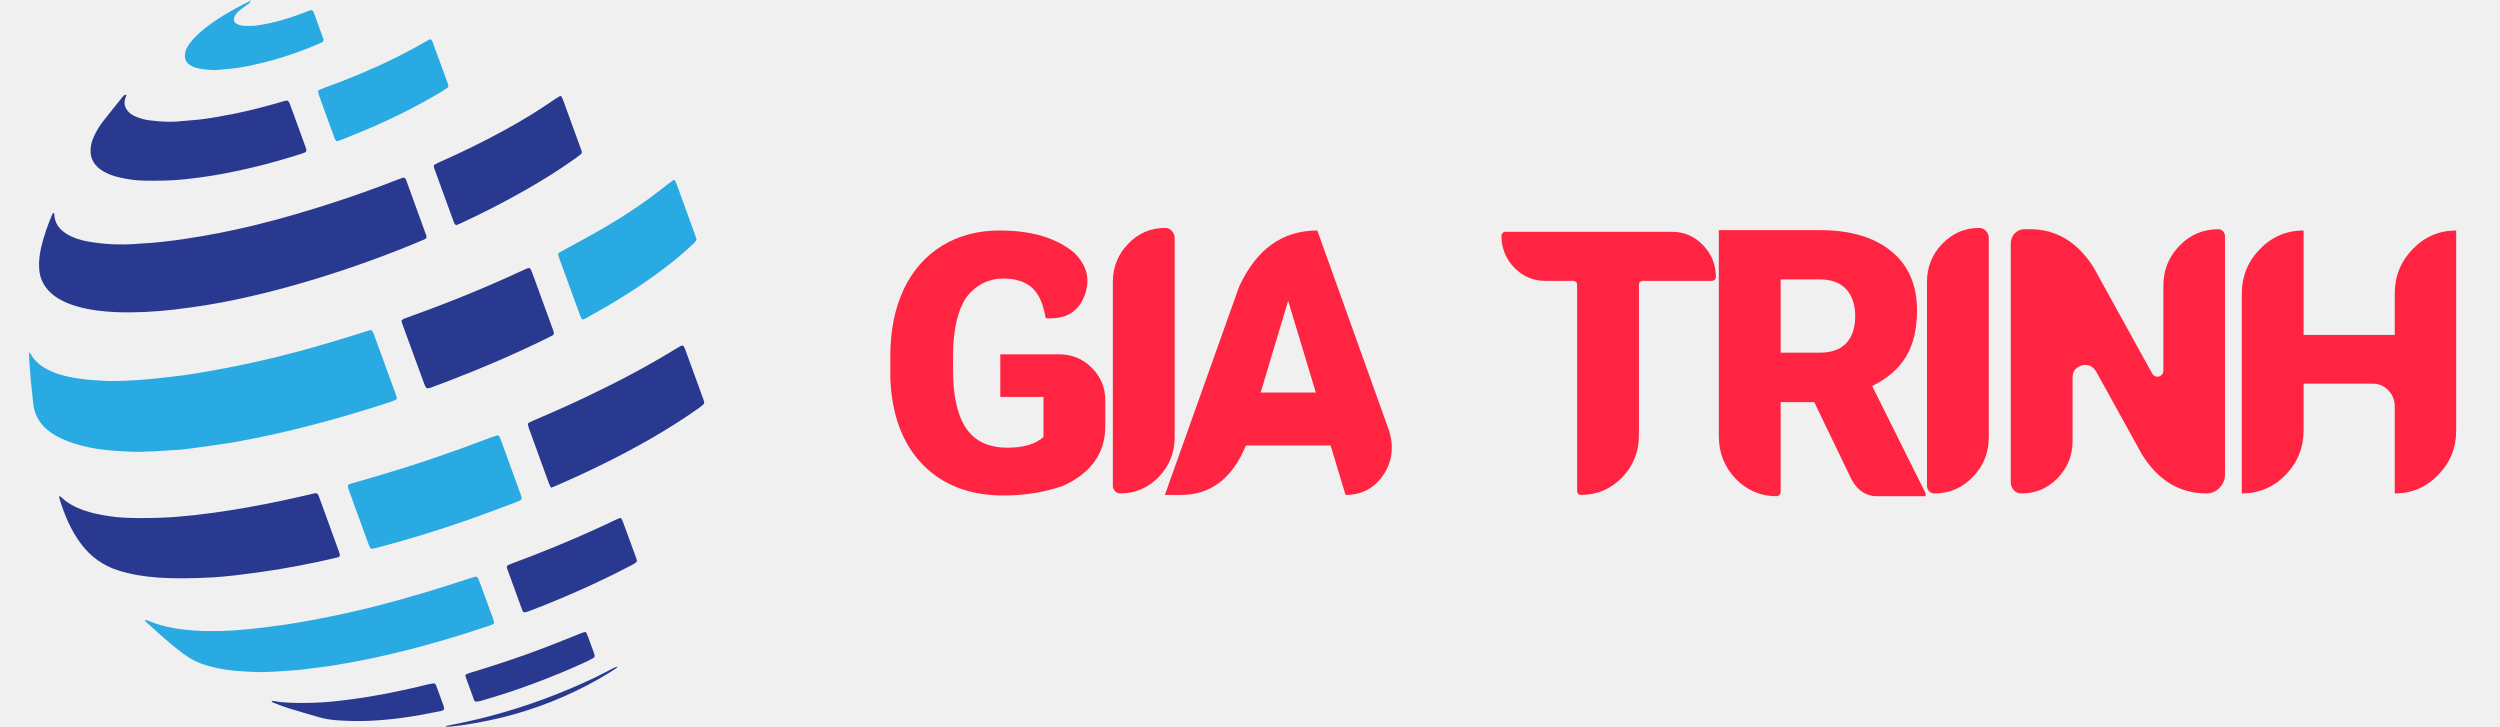
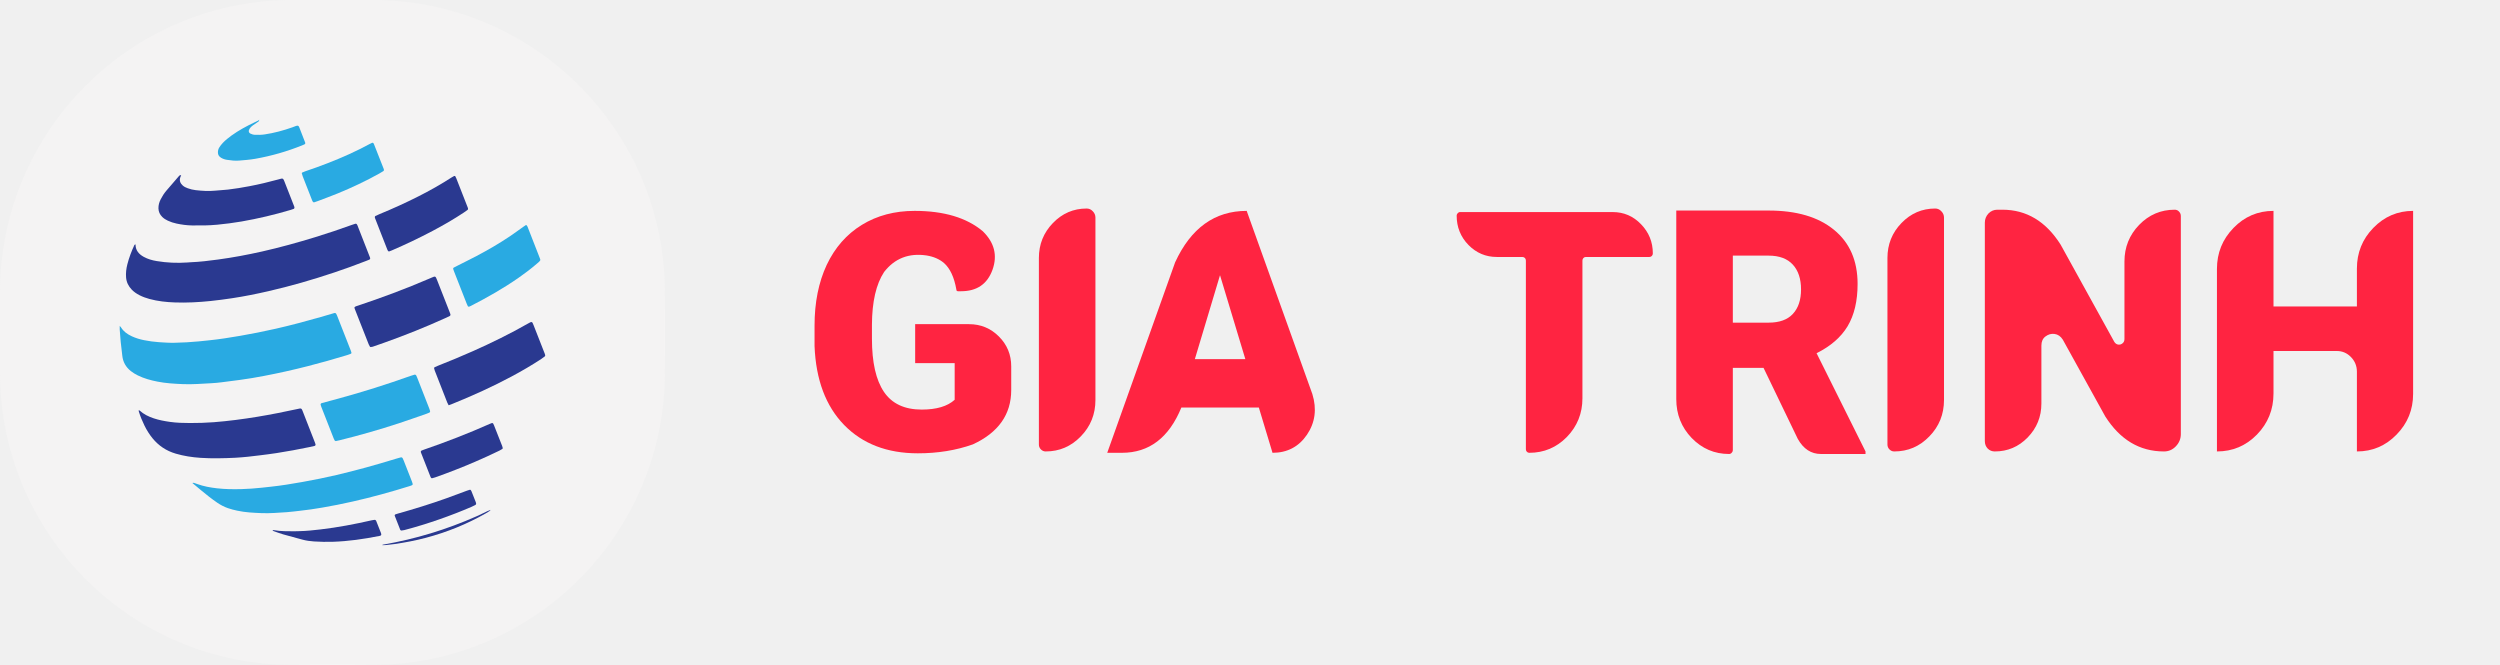
- <svg xmlns="http://www.w3.org/2000/svg" width="172" height="50" viewBox="0 0 172 50" fill="none">
-   <path d="M3.712 14.643C3.724 14.679 3.732 14.696 3.732 14.712C3.747 15.366 4.097 15.806 4.636 16.124C5.071 16.38 5.548 16.525 6.038 16.613C7.146 16.811 8.262 16.865 9.385 16.78C9.491 16.772 9.598 16.759 9.704 16.755C10.717 16.712 11.721 16.581 12.725 16.434C14.344 16.199 15.945 15.877 17.534 15.491C19.503 15.012 21.443 14.432 23.367 13.797C24.717 13.351 26.053 12.866 27.377 12.349C27.493 12.305 27.611 12.264 27.728 12.227C27.794 12.206 27.869 12.246 27.902 12.313C27.918 12.345 27.939 12.374 27.951 12.408C28.407 13.66 28.861 14.913 29.315 16.166C29.328 16.199 29.335 16.234 29.344 16.267C29.36 16.323 29.315 16.418 29.255 16.444C29.126 16.503 28.995 16.558 28.864 16.613C27.734 17.089 26.591 17.531 25.438 17.948C23.063 18.805 20.655 19.556 18.205 20.159C16.91 20.478 15.609 20.761 14.293 20.975C13.505 21.104 12.713 21.216 11.919 21.306C10.628 21.451 9.333 21.524 8.033 21.476C7.091 21.439 6.155 21.332 5.245 21.065C4.869 20.954 4.505 20.812 4.161 20.623C3.848 20.45 3.561 20.241 3.321 19.974C2.955 19.562 2.739 19.087 2.698 18.534C2.661 18.015 2.716 17.505 2.836 17C3.021 16.22 3.286 15.467 3.604 14.732C3.621 14.694 3.672 14.673 3.714 14.64L3.712 14.643Z" fill="#2A3990" />
-   <path d="M2 24.219C2.077 24.315 2.116 24.351 2.141 24.396C2.412 24.882 2.832 25.203 3.317 25.447C3.747 25.663 4.204 25.81 4.675 25.911C5.214 26.026 5.758 26.106 6.31 26.145C6.878 26.185 7.445 26.228 8.015 26.213C8.886 26.189 9.757 26.145 10.623 26.051C10.977 26.014 11.33 25.973 11.684 25.934C12.851 25.808 14.006 25.61 15.16 25.395C16.453 25.154 17.739 24.88 19.017 24.567C20.675 24.162 22.314 23.688 23.945 23.188C24.438 23.038 24.927 22.877 25.419 22.724C25.515 22.693 25.6 22.732 25.641 22.819C25.67 22.883 25.703 22.947 25.727 23.014C26.227 24.382 26.726 25.752 27.224 27.121C27.254 27.205 27.281 27.29 27.3 27.376C27.313 27.433 27.277 27.482 27.228 27.505C27.098 27.562 26.967 27.616 26.832 27.661C25.397 28.13 23.952 28.572 22.495 28.97C20.934 29.398 19.364 29.779 17.78 30.103C16.892 30.284 16.002 30.454 15.103 30.58C14.434 30.673 13.767 30.772 13.097 30.86C12.744 30.906 12.39 30.945 12.035 30.964C10.987 31.021 9.941 31.122 8.89 31.072C7.966 31.028 7.044 30.973 6.135 30.78C5.384 30.623 4.654 30.408 3.973 30.045C3.705 29.901 3.452 29.739 3.221 29.542C2.667 29.068 2.359 28.467 2.286 27.744C2.23 27.197 2.169 26.648 2.111 26.1C2.1 25.994 2.096 25.887 2.088 25.781C2.06 25.409 2.029 25.037 2.004 24.663C1.996 24.54 2.004 24.416 2.004 24.219H2Z" fill="#29AAE2" />
-   <path d="M4.07 34.133C4.119 34.152 4.159 34.156 4.182 34.177C4.621 34.612 5.153 34.889 5.727 35.096C6.298 35.3 6.89 35.417 7.488 35.509C8.211 35.621 8.94 35.643 9.669 35.643C10.54 35.643 11.409 35.621 12.28 35.547C13.875 35.412 15.457 35.186 17.033 34.907C18.537 34.641 20.031 34.319 21.519 33.971C21.587 33.954 21.658 33.932 21.728 33.933C21.776 33.935 21.838 33.963 21.863 34C21.912 34.073 21.944 34.159 21.973 34.241C22.422 35.477 22.871 36.713 23.318 37.949C23.342 38.016 23.361 38.084 23.379 38.152C23.396 38.215 23.349 38.314 23.293 38.328C23.103 38.377 22.914 38.424 22.724 38.467C21.529 38.74 20.325 38.97 19.117 39.177C18.522 39.278 17.922 39.353 17.324 39.436C16.884 39.496 16.443 39.556 16.002 39.603C15.542 39.652 15.082 39.699 14.621 39.724C13.36 39.79 12.096 39.823 10.835 39.734C9.913 39.668 9.001 39.521 8.115 39.239C7.079 38.909 6.249 38.303 5.595 37.445C5.237 36.975 4.945 36.468 4.702 35.933C4.458 35.399 4.25 34.852 4.088 34.286C4.076 34.24 4.08 34.19 4.074 34.133H4.07Z" fill="#2A3990" />
-   <path d="M9.924 42.699C9.99 42.664 10.059 42.656 10.129 42.681C10.246 42.723 10.362 42.77 10.477 42.815C11.162 43.081 11.875 43.22 12.601 43.311C13.504 43.423 14.411 43.435 15.318 43.407C16.047 43.384 16.774 43.327 17.498 43.244C17.834 43.205 18.169 43.163 18.504 43.125C19.652 42.993 20.791 42.791 21.925 42.574C23.182 42.332 24.433 42.063 25.673 41.75C27.862 41.196 30.025 40.548 32.167 39.837C32.336 39.781 32.506 39.73 32.676 39.681C32.768 39.654 32.856 39.702 32.894 39.788C32.93 39.869 32.966 39.951 32.997 40.033C33.302 40.868 33.607 41.703 33.911 42.539C33.941 42.622 33.962 42.709 33.984 42.795C34.001 42.859 33.957 42.932 33.886 42.961C33.82 42.989 33.756 43.019 33.688 43.042C31.614 43.738 29.52 44.362 27.394 44.878C26.306 45.141 25.212 45.38 24.11 45.58C23.306 45.727 22.499 45.865 21.685 45.952C21.209 46.004 20.734 46.086 20.256 46.117C19.334 46.175 18.41 46.273 17.485 46.23C16.597 46.189 15.708 46.147 14.837 45.943C14.49 45.862 14.149 45.77 13.814 45.644C13.395 45.486 13.012 45.27 12.65 45.005C12.032 44.551 11.453 44.052 10.883 43.542C10.565 43.258 10.249 42.971 9.931 42.685L9.923 42.699H9.924Z" fill="#29AAE2" />
-   <path d="M8.713 6.514C8.677 6.614 8.632 6.712 8.604 6.813C8.503 7.176 8.618 7.477 8.88 7.732C9.036 7.884 9.227 7.98 9.426 8.058C9.708 8.169 10.003 8.244 10.303 8.281C11.009 8.366 11.716 8.42 12.429 8.339C12.887 8.288 13.349 8.272 13.809 8.215C14.603 8.115 15.387 7.974 16.17 7.814C17.232 7.597 18.28 7.326 19.319 7.021C19.421 6.99 19.523 6.958 19.626 6.931C19.771 6.892 19.849 6.936 19.914 7.088C19.928 7.12 19.943 7.152 19.956 7.186C20.314 8.169 20.674 9.153 21.03 10.138C21.054 10.205 21.079 10.276 21.079 10.344C21.079 10.389 21.047 10.457 21.009 10.475C20.898 10.528 20.778 10.566 20.66 10.603C18.9 11.166 17.112 11.625 15.295 11.963C14.423 12.126 13.544 12.246 12.66 12.339C11.738 12.436 10.817 12.443 9.893 12.427C9.322 12.418 8.762 12.332 8.206 12.206C7.876 12.13 7.557 12.02 7.256 11.867C7.033 11.754 6.825 11.616 6.652 11.434C6.386 11.152 6.24 10.822 6.23 10.428C6.22 10.043 6.318 9.689 6.48 9.348C6.647 8.994 6.849 8.658 7.09 8.349C7.539 7.775 7.997 7.209 8.454 6.642C8.487 6.602 8.525 6.557 8.571 6.536C8.614 6.517 8.671 6.528 8.721 6.526L8.716 6.515L8.713 6.514Z" fill="#2A3990" />
-   <path d="M37.908 33.554C37.845 33.421 37.792 33.329 37.756 33.231C37.299 31.98 36.843 30.727 36.391 29.475C36.36 29.391 36.342 29.305 36.322 29.218C36.31 29.16 36.336 29.108 36.385 29.083C36.511 29.018 36.639 28.956 36.768 28.901C38.045 28.361 39.31 27.794 40.56 27.197C42.613 26.214 44.623 25.151 46.563 23.959C47.005 23.687 47.015 23.688 47.185 24.158C47.574 25.227 47.964 26.294 48.352 27.363C48.389 27.463 48.428 27.563 48.449 27.666C48.457 27.711 48.44 27.782 48.408 27.811C48.29 27.917 48.163 28.016 48.032 28.108C46.987 28.848 45.903 29.528 44.794 30.167C42.697 31.375 40.526 32.433 38.308 33.397C38.195 33.446 38.079 33.489 37.909 33.557L37.908 33.554Z" fill="#2A3990" />
-   <path d="M25.59 37.765C25.537 37.739 25.491 37.732 25.477 37.707C25.432 37.63 25.395 37.549 25.365 37.465C24.908 36.214 24.451 34.962 23.997 33.709C23.973 33.642 23.957 33.572 23.938 33.504C23.915 33.414 23.965 33.327 24.06 33.299C24.674 33.121 25.289 32.944 25.903 32.764C28.548 31.988 31.155 31.101 33.727 30.114C33.876 30.057 34.028 30.01 34.179 29.961C34.238 29.942 34.34 29.988 34.363 30.039C34.4 30.12 34.439 30.201 34.468 30.284C34.918 31.52 35.367 32.756 35.814 33.993C35.844 34.077 35.865 34.163 35.886 34.248C35.902 34.308 35.856 34.396 35.794 34.424C35.698 34.468 35.602 34.514 35.502 34.552C34.486 34.93 33.474 35.32 32.452 35.681C30.339 36.428 28.199 37.084 26.035 37.661C25.882 37.701 25.726 37.733 25.59 37.765Z" fill="#29AAE2" />
-   <path d="M27.626 22.044C27.739 21.924 27.88 21.895 28.012 21.848C29.299 21.385 30.577 20.901 31.845 20.389C33.195 19.843 34.531 19.263 35.854 18.651C35.918 18.622 35.982 18.59 36.046 18.561C36.454 18.374 36.469 18.36 36.638 18.824C37.019 19.876 37.404 20.927 37.788 21.977C37.88 22.228 37.97 22.477 38.059 22.728C38.077 22.778 38.091 22.83 38.105 22.88C38.121 22.939 38.084 23.039 38.031 23.067C37.874 23.149 37.717 23.231 37.558 23.309C35.386 24.371 33.169 25.325 30.912 26.191C30.481 26.356 30.048 26.518 29.616 26.678C29.55 26.702 29.478 26.712 29.408 26.716C29.377 26.717 29.33 26.699 29.317 26.675C29.265 26.584 29.216 26.49 29.18 26.391C28.86 25.525 28.546 24.657 28.229 23.79C28.059 23.323 27.884 22.858 27.718 22.39C27.677 22.275 27.625 22.16 27.627 22.041L27.626 22.044Z" fill="#2A3990" />
-   <path d="M47.924 16.494C47.836 16.678 47.688 16.783 47.559 16.904C46.922 17.499 46.246 18.049 45.549 18.572C43.897 19.812 42.139 20.886 40.333 21.885C40.272 21.92 40.205 21.945 40.139 21.973C40.099 21.991 40.022 21.959 40.004 21.916C39.962 21.818 39.918 21.721 39.881 21.622C39.419 20.354 38.956 19.086 38.495 17.817C38.464 17.733 38.438 17.648 38.411 17.563C38.389 17.492 38.414 17.413 38.474 17.378C38.598 17.307 38.722 17.238 38.847 17.17C39.55 16.787 40.256 16.412 40.951 16.019C42.205 15.31 43.426 14.548 44.594 13.704C45.083 13.35 45.555 12.971 46.036 12.604C46.135 12.529 46.234 12.454 46.337 12.385C46.355 12.374 46.41 12.391 46.426 12.412C46.468 12.469 46.505 12.53 46.529 12.597C46.979 13.832 47.426 15.068 47.873 16.303C47.897 16.369 47.91 16.439 47.925 16.492L47.924 16.494Z" fill="#29AAE2" />
-   <path d="M31.387 15.493C31.282 15.434 31.248 15.353 31.218 15.268C30.988 14.634 30.755 14 30.524 13.365C30.317 12.798 30.111 12.229 29.906 11.661C29.883 11.594 29.852 11.527 29.848 11.457C29.845 11.412 29.872 11.34 29.906 11.321C30.061 11.235 30.223 11.159 30.384 11.088C31.815 10.453 33.22 9.767 34.594 9.019C35.843 8.338 37.061 7.605 38.229 6.788C38.315 6.727 38.407 6.671 38.501 6.62C38.527 6.606 38.569 6.617 38.617 6.617C38.659 6.708 38.712 6.801 38.748 6.9C39.162 8.035 39.575 9.171 39.987 10.307C40 10.34 40.012 10.373 40.021 10.407C40.039 10.481 40.028 10.555 39.971 10.602C39.848 10.704 39.72 10.801 39.59 10.895C38.489 11.68 37.343 12.394 36.168 13.064C34.716 13.893 33.228 14.651 31.712 15.357C31.602 15.409 31.486 15.451 31.389 15.491L31.387 15.493Z" fill="#2A3990" />
-   <path d="M23.198 9.721C23.086 9.673 23.049 9.592 23.018 9.51C22.919 9.243 22.823 8.976 22.727 8.71C22.479 8.026 22.228 7.343 21.981 6.659C21.94 6.543 21.908 6.423 21.88 6.302C21.874 6.276 21.899 6.226 21.923 6.213C22.033 6.157 22.144 6.104 22.26 6.062C23.078 5.767 23.889 5.454 24.692 5.118C26.266 4.46 27.801 3.723 29.276 2.863C29.367 2.81 29.464 2.763 29.558 2.716C29.604 2.692 29.671 2.716 29.696 2.757C29.713 2.788 29.738 2.816 29.749 2.849C30.109 3.833 30.468 4.815 30.828 5.799C30.833 5.816 30.836 5.834 30.84 5.851C30.86 5.923 30.84 6.004 30.782 6.043C30.634 6.142 30.488 6.241 30.336 6.331C28.872 7.208 27.353 7.981 25.791 8.668C25.076 8.983 24.349 9.269 23.627 9.564C23.481 9.624 23.329 9.674 23.196 9.721H23.198Z" fill="#29AAE2" />
-   <path d="M43.818 38.591C43.796 38.635 43.789 38.678 43.764 38.694C43.662 38.764 43.557 38.832 43.447 38.889C42.564 39.351 41.672 39.79 40.768 40.208C39.347 40.864 37.907 41.473 36.444 42.029C36.329 42.073 36.209 42.107 36.089 42.136C36.064 42.142 36.025 42.112 36 42.09C35.975 42.066 35.953 42.036 35.941 42.004C35.588 41.035 35.235 40.067 34.883 39.099C34.877 39.082 34.876 39.064 34.87 39.047C34.855 38.993 34.904 38.898 34.963 38.873C35.046 38.838 35.128 38.803 35.21 38.772C37.662 37.864 40.071 36.857 42.43 35.728C42.494 35.697 42.561 35.672 42.627 35.647C42.67 35.63 42.747 35.658 42.766 35.699C42.797 35.763 42.829 35.825 42.854 35.892C43.155 36.709 43.454 37.527 43.753 38.345C43.783 38.427 43.799 38.516 43.818 38.591Z" fill="#2A3990" />
-   <path d="M17.232 0.001C17.23 0.092 17.215 0.173 17.131 0.233C16.929 0.376 16.729 0.523 16.532 0.674C16.391 0.783 16.267 0.913 16.177 1.067C16.142 1.127 16.118 1.195 16.099 1.264C16.061 1.4 16.135 1.563 16.258 1.629C16.416 1.714 16.584 1.77 16.765 1.777C17.12 1.79 17.473 1.789 17.827 1.732C18.865 1.566 19.868 1.274 20.847 0.899C20.98 0.849 21.109 0.789 21.242 0.738C21.445 0.662 21.53 0.695 21.607 0.906C21.827 1.505 22.04 2.107 22.256 2.707C22.277 2.767 22.238 2.866 22.186 2.891C22.09 2.939 21.995 2.985 21.898 3.026C20.264 3.731 18.573 4.258 16.823 4.592C16.23 4.705 15.628 4.755 15.027 4.808C14.582 4.847 14.141 4.788 13.702 4.716C13.474 4.679 13.256 4.595 13.061 4.468C12.837 4.322 12.719 4.117 12.723 3.844C12.726 3.645 12.762 3.457 12.861 3.283C12.975 3.081 13.111 2.895 13.265 2.723C13.549 2.402 13.871 2.125 14.208 1.863C14.997 1.251 15.856 0.754 16.742 0.3C16.869 0.235 16.999 0.177 17.122 0.109C17.165 0.085 17.194 0.036 17.232 0V0.001Z" fill="#29AAE2" />
-   <path d="M40.911 45.143C40.886 45.193 40.877 45.238 40.852 45.252C40.714 45.331 40.576 45.41 40.433 45.479C39.273 46.018 38.095 46.51 36.899 46.958C35.637 47.432 34.358 47.858 33.059 48.225C32.959 48.253 32.853 48.265 32.748 48.276C32.719 48.279 32.686 48.25 32.658 48.23C32.644 48.222 32.632 48.205 32.626 48.19C32.425 47.641 32.225 47.091 32.025 46.54C32.002 46.474 32.042 46.397 32.113 46.37C32.195 46.34 32.279 46.309 32.364 46.284C34.147 45.743 35.916 45.16 37.654 44.489C38.415 44.195 39.17 43.886 39.928 43.584C40.027 43.545 40.126 43.508 40.229 43.481C40.256 43.474 40.302 43.495 40.321 43.518C40.355 43.557 40.381 43.606 40.399 43.655C40.56 44.087 40.72 44.52 40.876 44.953C40.9 45.019 40.902 45.09 40.912 45.143H40.911Z" fill="#2A3990" />
-   <path d="M18.68 48.261C18.746 48.203 18.815 48.226 18.877 48.237C19.597 48.37 20.326 48.361 21.053 48.363C21.248 48.363 21.443 48.35 21.638 48.346C22.403 48.329 23.16 48.24 23.918 48.145C25.804 47.908 27.662 47.525 29.506 47.072C29.61 47.047 29.715 47.033 29.821 47.017C29.883 47.007 29.963 47.06 29.99 47.12C29.997 47.137 30.004 47.152 30.009 47.169C30.181 47.635 30.354 48.101 30.522 48.568C30.54 48.616 30.544 48.671 30.555 48.724C30.568 48.781 30.51 48.866 30.445 48.885C30.412 48.895 30.377 48.906 30.344 48.914C29.492 49.092 28.64 49.255 27.777 49.373C26.95 49.487 26.12 49.567 25.286 49.597C24.592 49.622 23.901 49.604 23.21 49.557C22.785 49.528 22.363 49.464 21.952 49.345C21.254 49.143 20.553 48.944 19.859 48.729C19.504 48.619 19.158 48.478 18.81 48.347C18.762 48.329 18.725 48.292 18.679 48.26L18.68 48.261Z" fill="#2A3990" />
-   <path d="M42.488 45.834C42.463 45.877 42.448 45.934 42.41 45.962C42.266 46.065 42.117 46.164 41.967 46.256C39.912 47.521 37.72 48.476 35.4 49.136C34.288 49.452 33.158 49.684 32.017 49.862C31.719 49.908 31.418 49.943 31.118 49.976C30.978 49.992 30.835 49.992 30.684 50C30.684 49.923 30.736 49.933 30.771 49.926C34.301 49.27 37.682 48.158 40.923 46.617C41.34 46.419 41.745 46.195 42.158 45.989C42.268 45.933 42.385 45.892 42.501 45.846L42.488 45.835V45.834Z" fill="#2A3990" />
-   <path d="M76.044 29.328C76.044 31.165 75.083 32.527 73.162 33.416C71.901 33.865 70.522 34.089 69.023 34.089C66.713 34.089 64.864 33.378 63.476 31.956C62.096 30.534 61.355 28.558 61.254 26.027V24.491C61.254 22.748 61.559 21.224 62.168 19.921C62.786 18.617 63.666 17.615 64.809 16.912C65.951 16.21 67.276 15.858 68.782 15.858C70.974 15.858 72.68 16.366 73.898 17.382C74.779 18.237 75.024 19.206 74.635 20.289C74.245 21.364 73.458 21.901 72.273 21.901H72.045C72.011 21.901 71.981 21.893 71.956 21.876C71.931 21.851 71.918 21.817 71.918 21.774C71.757 20.852 71.448 20.188 70.991 19.781C70.644 19.485 70.204 19.295 69.671 19.21C68.342 19.015 67.28 19.43 66.484 20.454C65.883 21.368 65.579 22.689 65.57 24.415V25.481C65.57 27.25 65.871 28.579 66.472 29.468C67.073 30.356 68.02 30.801 69.315 30.801C70.424 30.801 71.249 30.555 71.791 30.064V27.31H68.82V24.377H72.87C73.75 24.377 74.499 24.686 75.117 25.304C75.735 25.922 76.044 26.671 76.044 27.551V29.328ZM77.072 33.949C76.937 33.949 76.818 33.898 76.717 33.797C76.615 33.695 76.564 33.573 76.564 33.429V19.4C76.564 18.376 76.916 17.5 77.618 16.773C78.321 16.045 79.167 15.681 80.157 15.681C80.335 15.681 80.487 15.748 80.614 15.884C80.75 16.019 80.817 16.18 80.817 16.366V30.077C80.817 31.152 80.449 32.066 79.713 32.819C78.985 33.573 78.105 33.949 77.072 33.949ZM91.545 30.648H85.718C84.787 32.917 83.297 34.051 81.249 34.051H80.144L85.248 19.73C86.433 17.149 88.227 15.858 90.631 15.858L95.569 29.633C95.916 30.759 95.781 31.778 95.163 32.692C94.545 33.598 93.682 34.051 92.573 34.051L91.545 30.648ZM86.733 27.005H90.529L88.625 20.695L86.733 27.005ZM117.799 19.324H113.013C112.945 19.324 112.886 19.35 112.835 19.4C112.784 19.451 112.759 19.515 112.759 19.591V29.95C112.759 31.084 112.369 32.053 111.591 32.857C110.812 33.653 109.868 34.051 108.76 34.051C108.692 34.051 108.633 34.025 108.582 33.975C108.531 33.924 108.506 33.86 108.506 33.784V19.591C108.506 19.515 108.48 19.451 108.43 19.4C108.379 19.35 108.315 19.324 108.239 19.324H106.322C105.493 19.324 104.782 19.024 104.189 18.423C103.597 17.814 103.301 17.077 103.301 16.214C103.301 16.146 103.326 16.087 103.377 16.036C103.428 15.977 103.487 15.947 103.555 15.947H115.031C115.869 15.947 116.58 16.252 117.164 16.861C117.757 17.471 118.053 18.203 118.053 19.058C118.053 19.134 118.027 19.197 117.977 19.248C117.926 19.299 117.867 19.324 117.799 19.324ZM124.819 27.665H122.509V33.835C122.509 33.92 122.479 33.992 122.42 34.051C122.369 34.11 122.306 34.14 122.229 34.14C121.129 34.14 120.19 33.738 119.411 32.934C118.641 32.13 118.256 31.156 118.256 30.014V15.833H125.2C127.299 15.833 128.937 16.315 130.113 17.28C131.298 18.245 131.891 19.604 131.891 21.355C131.891 22.634 131.641 23.691 131.142 24.529C130.642 25.359 129.864 26.036 128.806 26.561L132.487 33.949V34.14H129.136C128.399 34.14 127.82 33.763 127.396 33.01L124.819 27.665ZM122.509 24.263H125.2C126.013 24.263 126.622 24.043 127.028 23.602C127.435 23.162 127.638 22.549 127.638 21.762C127.638 20.975 127.435 20.357 127.028 19.908C126.614 19.451 126.004 19.223 125.2 19.223H122.509V24.263ZM133.084 33.949C132.949 33.949 132.83 33.898 132.729 33.797C132.627 33.695 132.576 33.573 132.576 33.429V19.4C132.576 18.376 132.927 17.5 133.63 16.773C134.332 16.045 135.179 15.681 136.169 15.681C136.347 15.681 136.499 15.748 136.626 15.884C136.761 16.019 136.829 16.18 136.829 16.366V30.077C136.829 31.152 136.461 32.066 135.725 32.819C134.997 33.573 134.117 33.949 133.084 33.949ZM151.81 33.949C149.981 33.949 148.509 33.069 147.392 31.309L144.205 25.545C144.044 25.291 143.837 25.147 143.583 25.113C143.338 25.079 143.109 25.143 142.897 25.304C142.694 25.456 142.593 25.685 142.593 25.989V30.344C142.593 31.334 142.25 32.185 141.564 32.895C140.879 33.598 140.054 33.949 139.089 33.949C138.877 33.949 138.7 33.877 138.556 33.733C138.412 33.581 138.34 33.395 138.34 33.175V16.747C138.34 16.485 138.429 16.256 138.606 16.061C138.793 15.867 139.017 15.77 139.279 15.77H139.66C141.471 15.77 142.931 16.645 144.04 18.398L148.077 25.71C148.153 25.828 148.251 25.896 148.369 25.913C148.488 25.93 148.593 25.9 148.687 25.824C148.788 25.748 148.839 25.638 148.839 25.494V19.667C148.839 18.592 149.207 17.674 149.943 16.912C150.68 16.15 151.573 15.77 152.622 15.77C152.749 15.77 152.855 15.816 152.939 15.909C153.033 16.002 153.079 16.116 153.079 16.252V32.642C153.079 32.997 152.952 33.306 152.698 33.568C152.453 33.822 152.157 33.949 151.81 33.949ZM164.759 33.949V27.957C164.759 27.525 164.611 27.157 164.314 26.852C164.018 26.548 163.663 26.395 163.248 26.395H158.487V29.595C158.487 30.797 158.073 31.825 157.243 32.68C156.414 33.526 155.411 33.949 154.234 33.949V20.226C154.234 19.024 154.649 17.995 155.479 17.141C156.308 16.286 157.311 15.858 158.487 15.858V23.044H164.759V20.2C164.759 19.007 165.169 17.987 165.99 17.141C166.82 16.286 167.818 15.858 168.986 15.858V29.62C168.986 30.814 168.572 31.833 167.742 32.68C166.921 33.526 165.927 33.949 164.759 33.949Z" fill="#FF2441" />
+ <svg xmlns="http://www.w3.org/2000/svg" width="188" height="50" viewBox="0 0 188 50" fill="none">
+   <rect width="50" height="50" rx="24" fill="white" />
+   <path d="M28 0H22C9.85 0 0 9.85 0 22V28C0 40.15 9.85 50 22 50H28C40.15 50 50 40.15 50 28V22C50 9.85 40.15 0 28 0Z" fill="#F4F3F3" />
+   <path d="M10.18 18.371C10.187 18.395 10.193 18.405 10.193 18.416C10.203 18.834 10.444 19.116 10.816 19.319C11.115 19.483 11.444 19.576 11.781 19.632C12.545 19.759 13.313 19.794 14.087 19.739C14.16 19.734 14.234 19.726 14.307 19.723C15.005 19.696 15.697 19.612 16.388 19.518C17.503 19.367 18.606 19.161 19.701 18.914C21.058 18.608 22.394 18.237 23.719 17.83C24.649 17.545 25.57 17.234 26.482 16.904C26.562 16.875 26.643 16.849 26.724 16.825C26.769 16.812 26.821 16.838 26.844 16.88C26.854 16.901 26.869 16.92 26.877 16.941C27.191 17.743 27.504 18.544 27.817 19.346C27.826 19.367 27.831 19.39 27.837 19.411C27.848 19.447 27.817 19.507 27.776 19.524C27.687 19.562 27.596 19.598 27.506 19.632C26.728 19.937 25.941 20.22 25.146 20.487C23.51 21.035 21.852 21.516 20.163 21.902C19.271 22.106 18.375 22.287 17.469 22.424C16.925 22.506 16.38 22.579 15.833 22.636C14.943 22.728 14.052 22.776 13.156 22.744C12.507 22.721 11.862 22.653 11.235 22.481C10.976 22.411 10.726 22.32 10.489 22.199C10.273 22.088 10.075 21.954 9.91 21.783C9.657 21.52 9.508 21.216 9.481 20.862C9.455 20.529 9.493 20.203 9.576 19.88C9.703 19.381 9.886 18.899 10.105 18.428C10.116 18.404 10.152 18.391 10.18 18.37L10.18 18.371Z" fill="#2A3990" />
+   <path d="M9 24.5C9.053 24.562 9.08 24.585 9.097 24.613C9.284 24.925 9.573 25.13 9.907 25.286C10.204 25.424 10.518 25.519 10.843 25.583C11.214 25.657 11.589 25.708 11.969 25.733C12.361 25.759 12.751 25.786 13.144 25.776C13.744 25.761 14.344 25.733 14.941 25.673C15.184 25.649 15.427 25.623 15.671 25.598C16.476 25.517 17.271 25.39 18.066 25.253C18.957 25.099 19.843 24.923 20.723 24.723C21.865 24.464 22.994 24.16 24.118 23.84C24.458 23.744 24.795 23.642 25.134 23.543C25.2 23.524 25.258 23.549 25.286 23.604C25.306 23.645 25.329 23.686 25.346 23.729C25.69 24.605 26.034 25.481 26.377 26.358C26.398 26.411 26.416 26.466 26.429 26.521C26.438 26.558 26.413 26.589 26.38 26.603C26.29 26.64 26.2 26.674 26.107 26.703C25.118 27.003 24.123 27.286 23.119 27.541C22.044 27.815 20.962 28.058 19.871 28.266C19.259 28.382 18.646 28.491 18.027 28.571C17.566 28.631 17.106 28.694 16.644 28.75C16.402 28.78 16.158 28.805 15.913 28.817C15.191 28.854 14.47 28.918 13.747 28.886C13.11 28.858 12.475 28.823 11.849 28.699C11.332 28.599 10.829 28.461 10.359 28.229C10.175 28.137 10 28.033 9.841 27.907C9.46 27.604 9.248 27.219 9.197 26.756C9.158 26.406 9.116 26.055 9.077 25.704C9.069 25.636 9.066 25.568 9.06 25.5C9.041 25.262 9.02 25.024 9.003 24.785C8.997 24.705 9.003 24.626 9.003 24.5H9Z" fill="#29AAE2" />
+   <path d="M10.426 30.845C10.459 30.857 10.487 30.86 10.503 30.873C10.805 31.152 11.172 31.329 11.567 31.461C11.961 31.592 12.369 31.667 12.78 31.726C13.278 31.797 13.78 31.811 14.283 31.811C14.883 31.811 15.481 31.797 16.081 31.75C17.18 31.663 18.27 31.519 19.355 31.341C20.392 31.17 21.421 30.964 22.446 30.741C22.493 30.731 22.542 30.716 22.59 30.717C22.623 30.718 22.666 30.736 22.683 30.76C22.717 30.806 22.739 30.862 22.759 30.914C23.068 31.705 23.377 32.496 23.686 33.287C23.702 33.33 23.715 33.374 23.728 33.417C23.739 33.458 23.707 33.521 23.668 33.53C23.538 33.561 23.407 33.591 23.277 33.619C22.453 33.794 21.624 33.941 20.791 34.073C20.382 34.138 19.968 34.186 19.556 34.239C19.253 34.277 18.95 34.316 18.645 34.346C18.328 34.377 18.012 34.407 17.694 34.423C16.825 34.465 15.955 34.487 15.086 34.43C14.45 34.388 13.823 34.293 13.212 34.113C12.498 33.902 11.927 33.514 11.476 32.965C11.229 32.664 11.029 32.339 10.861 31.997C10.693 31.655 10.55 31.305 10.438 30.943C10.43 30.913 10.432 30.881 10.429 30.845H10.426Z" fill="#2A3990" />
+   <path d="M14.459 36.327C14.504 36.305 14.552 36.3 14.6 36.316C14.681 36.343 14.76 36.373 14.84 36.401C15.311 36.572 15.803 36.661 16.303 36.719C16.925 36.791 17.55 36.798 18.175 36.78C18.677 36.766 19.178 36.73 19.677 36.676C19.908 36.651 20.139 36.624 20.37 36.6C21.161 36.516 21.945 36.386 22.726 36.247C23.592 36.093 24.454 35.921 25.308 35.72C26.816 35.365 28.306 34.951 29.782 34.496C29.898 34.46 30.016 34.427 30.133 34.396C30.196 34.379 30.257 34.409 30.282 34.465C30.307 34.516 30.332 34.569 30.354 34.621C30.564 35.156 30.774 35.69 30.983 36.225C31.004 36.278 31.019 36.334 31.034 36.389C31.046 36.43 31.015 36.476 30.966 36.495C30.921 36.513 30.877 36.532 30.83 36.547C29.401 36.993 27.959 37.392 26.494 37.722C25.744 37.891 24.991 38.043 24.231 38.172C23.678 38.265 23.122 38.353 22.561 38.41C22.233 38.443 21.906 38.495 21.576 38.515C20.941 38.552 20.305 38.615 19.667 38.587C19.056 38.561 18.443 38.535 17.843 38.403C17.605 38.352 17.369 38.293 17.139 38.213C16.85 38.111 16.586 37.973 16.337 37.803C15.911 37.513 15.512 37.193 15.119 36.867C14.9 36.685 14.683 36.501 14.464 36.319L14.458 36.327H14.459Z" fill="#29AAE2" />
+   <path d="M13.625 13.169C13.6 13.233 13.569 13.296 13.55 13.361C13.48 13.592 13.56 13.785 13.74 13.948C13.848 14.046 13.979 14.107 14.117 14.157C14.31 14.228 14.514 14.277 14.72 14.3C15.207 14.354 15.694 14.389 16.185 14.337C16.501 14.304 16.819 14.294 17.135 14.258C17.682 14.194 18.223 14.104 18.762 14.001C19.494 13.862 20.215 13.689 20.932 13.493C21.002 13.474 21.072 13.453 21.143 13.436C21.243 13.411 21.296 13.439 21.341 13.536C21.351 13.557 21.362 13.577 21.37 13.599C21.617 14.228 21.865 14.858 22.11 15.488C22.127 15.531 22.144 15.577 22.144 15.62C22.144 15.649 22.122 15.693 22.096 15.704C22.019 15.738 21.937 15.762 21.855 15.786C20.643 16.146 19.411 16.44 18.16 16.657C17.559 16.761 16.953 16.838 16.344 16.897C15.709 16.959 15.074 16.963 14.438 16.953C14.044 16.947 13.659 16.893 13.276 16.812C13.048 16.764 12.828 16.693 12.621 16.595C12.467 16.523 12.324 16.434 12.205 16.318C12.022 16.137 11.921 15.926 11.915 15.674C11.908 15.428 11.975 15.201 12.086 14.983C12.201 14.756 12.341 14.541 12.507 14.343C12.816 13.976 13.132 13.614 13.447 13.251C13.47 13.225 13.495 13.197 13.527 13.183C13.557 13.171 13.596 13.178 13.631 13.177L13.627 13.17L13.625 13.169Z" fill="#2A3990" />
+   <path d="M33.737 30.475C33.694 30.389 33.657 30.331 33.632 30.268C33.318 29.467 33.004 28.666 32.692 27.864C32.671 27.81 32.658 27.755 32.645 27.7C32.636 27.662 32.654 27.629 32.688 27.613C32.774 27.571 32.863 27.532 32.952 27.497C33.831 27.151 34.703 26.788 35.564 26.406C36.978 25.777 38.363 25.097 39.7 24.334C40.004 24.16 40.011 24.16 40.128 24.461C40.396 25.145 40.664 25.828 40.932 26.512C40.957 26.576 40.984 26.64 40.998 26.706C41.004 26.735 40.993 26.78 40.971 26.799C40.889 26.867 40.802 26.93 40.712 26.989C39.992 27.463 39.245 27.898 38.481 28.307C37.036 29.08 35.541 29.757 34.013 30.374C33.935 30.405 33.855 30.433 33.738 30.477L33.737 30.475Z" fill="#2A3990" />
+   <path d="M25.251 33.17C25.214 33.153 25.183 33.148 25.173 33.132C25.142 33.083 25.116 33.032 25.096 32.978C24.782 32.177 24.467 31.375 24.154 30.574C24.137 30.531 24.126 30.486 24.113 30.443C24.097 30.385 24.132 30.329 24.197 30.312C24.62 30.198 25.044 30.084 25.467 29.969C27.289 29.473 29.085 28.904 30.857 28.273C30.959 28.237 31.064 28.206 31.169 28.175C31.209 28.163 31.279 28.192 31.295 28.225C31.32 28.277 31.347 28.328 31.367 28.382C31.677 29.173 31.986 29.964 32.294 30.756C32.316 30.809 32.33 30.864 32.344 30.919C32.355 30.957 32.323 31.014 32.281 31.031C32.215 31.06 32.148 31.089 32.079 31.113C31.38 31.355 30.683 31.605 29.978 31.836C28.523 32.314 27.049 32.734 25.558 33.103C25.452 33.129 25.345 33.149 25.251 33.17Z" fill="#29AAE2" />
+   <path d="M26.654 23.108C26.732 23.032 26.829 23.013 26.92 22.983C27.807 22.686 28.687 22.377 29.561 22.049C30.491 21.699 31.411 21.328 32.322 20.937C32.367 20.918 32.411 20.898 32.455 20.879C32.736 20.759 32.747 20.75 32.863 21.047C33.125 21.721 33.391 22.393 33.655 23.065C33.718 23.226 33.78 23.386 33.842 23.546C33.854 23.578 33.864 23.611 33.873 23.643C33.884 23.681 33.859 23.745 33.823 23.763C33.714 23.815 33.606 23.868 33.496 23.918C32 24.597 30.473 25.208 28.918 25.762C28.621 25.868 28.323 25.972 28.025 26.074C27.98 26.089 27.93 26.096 27.882 26.098C27.861 26.099 27.828 26.087 27.82 26.072C27.783 26.014 27.75 25.954 27.725 25.89C27.505 25.336 27.288 24.78 27.07 24.226C26.953 23.927 26.832 23.629 26.718 23.329C26.69 23.256 26.653 23.182 26.655 23.106L26.654 23.108Z" fill="#2A3990" />
+   <path d="M40.637 19.556C40.576 19.674 40.474 19.741 40.385 19.819C39.947 20.199 39.481 20.552 39.001 20.886C37.863 21.68 36.651 22.367 35.407 23.006C35.365 23.029 35.319 23.045 35.274 23.063C35.246 23.074 35.193 23.054 35.181 23.026C35.152 22.964 35.121 22.901 35.096 22.838C34.778 22.026 34.459 21.215 34.141 20.403C34.12 20.349 34.102 20.295 34.084 20.24C34.068 20.195 34.086 20.144 34.127 20.122C34.212 20.076 34.298 20.032 34.384 19.989C34.868 19.744 35.355 19.504 35.834 19.252C36.697 18.798 37.538 18.311 38.343 17.77C38.679 17.544 39.005 17.301 39.336 17.067C39.404 17.018 39.472 16.97 39.543 16.927C39.556 16.919 39.594 16.93 39.605 16.944C39.634 16.98 39.66 17.019 39.676 17.062C39.986 17.852 40.294 18.643 40.602 19.434C40.618 19.476 40.627 19.521 40.638 19.555L40.637 19.556Z" fill="#29AAE2" />
+   <path d="M29.245 18.915C29.172 18.878 29.149 18.826 29.128 18.772C28.97 18.366 28.81 17.96 28.65 17.554C28.508 17.191 28.366 16.827 28.225 16.463C28.209 16.42 28.188 16.377 28.185 16.333C28.183 16.303 28.201 16.258 28.225 16.245C28.332 16.19 28.443 16.142 28.554 16.096C29.54 15.69 30.508 15.251 31.454 14.772C32.315 14.336 33.154 13.867 33.958 13.345C34.018 13.305 34.081 13.27 34.145 13.237C34.164 13.228 34.193 13.235 34.226 13.235C34.255 13.293 34.291 13.353 34.316 13.416C34.602 14.143 34.886 14.869 35.17 15.596C35.178 15.618 35.187 15.639 35.193 15.66C35.205 15.708 35.198 15.755 35.158 15.785C35.074 15.85 34.985 15.913 34.896 15.973C34.138 16.476 33.348 16.932 32.539 17.361C31.538 17.892 30.513 18.377 29.469 18.829C29.393 18.862 29.314 18.889 29.246 18.914L29.245 18.915Z" fill="#2A3990" />
+   <path d="M23.603 15.222C23.526 15.191 23.5 15.139 23.479 15.086C23.411 14.916 23.345 14.745 23.279 14.574C23.108 14.136 22.935 13.7 22.765 13.262C22.736 13.188 22.714 13.111 22.695 13.033C22.691 13.017 22.708 12.984 22.725 12.976C22.8 12.941 22.877 12.907 22.957 12.88C23.52 12.691 24.079 12.49 24.632 12.275C25.717 11.854 26.774 11.383 27.79 10.833C27.853 10.799 27.919 10.768 27.985 10.738C28.016 10.723 28.062 10.738 28.08 10.765C28.091 10.784 28.109 10.802 28.116 10.824C28.364 11.453 28.611 12.082 28.859 12.711C28.863 12.722 28.865 12.734 28.868 12.745C28.881 12.791 28.868 12.843 28.828 12.867C28.726 12.931 28.625 12.994 28.52 13.052C27.512 13.613 26.465 14.108 25.389 14.548C24.897 14.749 24.396 14.932 23.899 15.121C23.798 15.159 23.693 15.191 23.602 15.222H23.603Z" fill="#29AAE2" />
+   <path d="M37.809 33.698C37.794 33.726 37.789 33.754 37.771 33.764C37.701 33.809 37.629 33.853 37.553 33.889C36.945 34.184 36.331 34.465 35.708 34.733C34.729 35.153 33.737 35.543 32.729 35.898C32.65 35.927 32.567 35.948 32.484 35.967C32.467 35.971 32.44 35.952 32.423 35.938C32.406 35.922 32.39 35.903 32.383 35.882C32.139 35.263 31.896 34.643 31.653 34.023C31.649 34.012 31.648 34.001 31.645 33.99C31.634 33.955 31.668 33.895 31.709 33.879C31.765 33.856 31.822 33.834 31.879 33.814C33.568 33.233 35.228 32.588 36.853 31.866C36.897 31.846 36.943 31.83 36.988 31.814C37.018 31.803 37.071 31.821 37.084 31.847C37.105 31.888 37.127 31.928 37.145 31.971C37.352 32.494 37.558 33.017 37.764 33.541C37.785 33.593 37.795 33.65 37.809 33.698Z" fill="#2A3990" />
+   <path d="M19.493 9.001C19.492 9.059 19.481 9.111 19.424 9.149C19.285 9.241 19.146 9.334 19.011 9.432C18.914 9.501 18.829 9.584 18.766 9.683C18.742 9.721 18.726 9.765 18.713 9.809C18.687 9.896 18.738 10.001 18.822 10.042C18.931 10.097 19.047 10.133 19.171 10.137C19.416 10.146 19.659 10.145 19.903 10.108C20.618 10.002 21.309 9.815 21.984 9.575C22.075 9.543 22.164 9.505 22.256 9.473C22.396 9.424 22.454 9.445 22.507 9.58C22.659 9.963 22.805 10.348 22.954 10.733C22.969 10.771 22.942 10.834 22.906 10.85C22.84 10.881 22.775 10.91 22.708 10.937C21.582 11.388 20.417 11.725 19.212 11.939C18.803 12.011 18.388 12.043 17.974 12.077C17.667 12.102 17.364 12.064 17.062 12.018C16.904 11.995 16.754 11.941 16.62 11.86C16.465 11.766 16.384 11.635 16.387 11.46C16.389 11.333 16.414 11.212 16.482 11.101C16.561 10.972 16.655 10.853 16.76 10.742C16.956 10.537 17.178 10.36 17.41 10.192C17.953 9.801 18.546 9.482 19.156 9.192C19.243 9.151 19.333 9.113 19.417 9.07C19.447 9.054 19.467 9.023 19.493 9V9.001Z" fill="#29AAE2" />
+   <path d="M35.806 37.892C35.788 37.924 35.782 37.952 35.765 37.961C35.67 38.012 35.575 38.063 35.476 38.106C34.678 38.452 33.866 38.766 33.042 39.053C32.172 39.357 31.291 39.63 30.397 39.864C30.328 39.882 30.255 39.89 30.183 39.897C30.162 39.899 30.139 39.88 30.12 39.868C30.11 39.862 30.102 39.852 30.098 39.842C29.96 39.49 29.822 39.138 29.684 38.786C29.668 38.743 29.696 38.694 29.745 38.677C29.802 38.657 29.859 38.638 29.918 38.622C31.146 38.276 32.364 37.902 33.562 37.473C34.086 37.285 34.607 37.087 35.129 36.894C35.197 36.869 35.265 36.846 35.336 36.828C35.354 36.823 35.386 36.837 35.4 36.852C35.422 36.877 35.441 36.908 35.453 36.939C35.564 37.216 35.674 37.493 35.782 37.77C35.798 37.812 35.8 37.858 35.806 37.892H35.806Z" fill="#2A3990" />
+   <path d="M20.491 39.887C20.536 39.85 20.584 39.865 20.627 39.872C21.123 39.957 21.625 39.951 22.126 39.952C22.26 39.952 22.395 39.944 22.529 39.942C23.056 39.931 23.577 39.874 24.099 39.813C25.399 39.661 26.678 39.416 27.949 39.127C28.02 39.111 28.093 39.102 28.166 39.091C28.209 39.085 28.264 39.118 28.282 39.157C28.287 39.167 28.292 39.177 28.296 39.188C28.414 39.487 28.533 39.785 28.649 40.083C28.662 40.115 28.665 40.149 28.672 40.183C28.681 40.22 28.64 40.274 28.596 40.287C28.573 40.293 28.549 40.3 28.526 40.305C27.94 40.419 27.352 40.523 26.758 40.599C26.188 40.672 25.617 40.723 25.042 40.742C24.564 40.758 24.088 40.747 23.612 40.717C23.319 40.698 23.028 40.657 22.745 40.581C22.264 40.452 21.781 40.324 21.303 40.187C21.058 40.116 20.82 40.026 20.581 39.942C20.548 39.931 20.522 39.907 20.49 39.886L20.491 39.887Z" fill="#2A3990" />
+   <path d="M36.892 38.334C36.874 38.361 36.864 38.398 36.838 38.416C36.739 38.482 36.636 38.545 36.533 38.604C35.117 39.413 33.607 40.024 32.009 40.447C31.243 40.65 30.465 40.797 29.678 40.912C29.473 40.941 29.266 40.963 29.059 40.985C28.962 40.995 28.864 40.995 28.76 41C28.76 40.951 28.796 40.957 28.82 40.953C31.252 40.533 33.581 39.821 35.814 38.835C36.101 38.708 36.38 38.565 36.664 38.433C36.74 38.397 36.821 38.371 36.901 38.342L36.892 38.334V38.334Z" fill="#2A3990" />
+   <path d="M76.044 29.328C76.044 31.165 75.083 32.527 73.162 33.416C71.901 33.865 70.522 34.089 69.023 34.089C66.713 34.089 64.864 33.378 63.476 31.956C62.096 30.534 61.355 28.558 61.254 26.027V24.491C61.254 22.748 61.559 21.224 62.168 19.921C62.786 18.617 63.666 17.615 64.809 16.912C65.951 16.21 67.276 15.858 68.782 15.858C70.974 15.858 72.68 16.366 73.898 17.382C74.779 18.237 75.024 19.206 74.635 20.289C74.245 21.364 73.458 21.901 72.273 21.901H72.045C72.011 21.901 71.981 21.893 71.956 21.876C71.931 21.851 71.918 21.817 71.918 21.774C71.757 20.852 71.448 20.188 70.991 19.781C70.644 19.485 70.204 19.295 69.671 19.21C68.342 19.015 67.28 19.43 66.484 20.454C65.883 21.368 65.579 22.689 65.57 24.415V25.481C65.57 27.25 65.871 28.579 66.472 29.468C67.073 30.356 68.02 30.801 69.315 30.801C70.424 30.801 71.249 30.555 71.791 30.064V27.31H68.82V24.377H72.87C73.75 24.377 74.499 24.686 75.117 25.304C75.735 25.922 76.044 26.671 76.044 27.551V29.328Z" fill="#FF2441" />
+   <path d="M78.632 33.949C78.497 33.949 78.378 33.898 78.277 33.797C78.175 33.695 78.124 33.573 78.124 33.429V19.4C78.124 18.376 78.476 17.5 79.178 16.773C79.881 16.045 80.727 15.681 81.717 15.681C81.895 15.681 82.047 15.748 82.174 15.884C82.31 16.019 82.377 16.18 82.377 16.366V30.077C82.377 31.152 82.009 32.066 81.273 32.819C80.545 33.573 79.665 33.949 78.632 33.949Z" fill="#FF2441" />
+   <path d="M94.665 30.648H88.838C87.907 32.917 86.417 34.051 84.369 34.051H83.264L88.368 19.73C89.553 17.149 91.347 15.858 93.751 15.858L98.689 29.633C99.036 30.759 98.901 31.778 98.283 32.692C97.665 33.598 96.802 34.051 95.693 34.051L94.665 30.648ZM89.853 27.005H93.649L91.745 20.695L89.853 27.005Z" fill="#FF2441" />
+   <path d="M124.039 19.324H119.253C119.185 19.324 119.126 19.35 119.075 19.4C119.024 19.451 118.999 19.515 118.999 19.591V29.95C118.999 31.084 118.609 32.053 117.831 32.857C117.052 33.653 116.108 34.051 115 34.051C114.932 34.051 114.873 34.025 114.822 33.975C114.771 33.924 114.746 33.86 114.746 33.784V19.591C114.746 19.515 114.72 19.451 114.67 19.4C114.619 19.35 114.555 19.324 114.479 19.324H112.562C111.733 19.324 111.022 19.024 110.429 18.423C109.837 17.814 109.541 17.077 109.541 16.214C109.541 16.146 109.566 16.087 109.617 16.036C109.668 15.977 109.727 15.947 109.795 15.947H121.271C122.109 15.947 122.82 16.252 123.404 16.861C123.997 17.471 124.293 18.203 124.293 19.058C124.293 19.134 124.267 19.197 124.217 19.248C124.166 19.299 124.107 19.324 124.039 19.324Z" fill="#FF2441" />
+   <path d="M132.619 27.665H130.309V33.835C130.309 33.92 130.279 33.992 130.22 34.051C130.169 34.11 130.106 34.14 130.029 34.14C128.929 34.14 127.99 33.738 127.211 32.934C126.441 32.13 126.056 31.156 126.056 30.014V15.833H133C135.099 15.833 136.737 16.315 137.913 17.28C139.098 18.245 139.691 19.604 139.691 21.355C139.691 22.634 139.441 23.691 138.942 24.529C138.442 25.359 137.664 26.036 136.606 26.561L140.287 33.949V34.14H136.936C136.199 34.14 135.62 33.763 135.196 33.01L132.619 27.665ZM130.309 24.263H133C133.813 24.263 134.422 24.043 134.828 23.602C135.235 23.162 135.438 22.549 135.438 21.762C135.438 20.975 135.235 20.357 134.828 19.908C134.414 19.451 133.804 19.223 133 19.223H130.309V24.263Z" fill="#FF2441" />
+   <path d="M142.444 33.949C142.309 33.949 142.19 33.898 142.089 33.797C141.987 33.695 141.936 33.573 141.936 33.429V19.4C141.936 18.376 142.287 17.5 142.99 16.773C143.692 16.045 144.539 15.681 145.529 15.681C145.707 15.681 145.859 15.748 145.986 15.884C146.121 16.019 146.189 16.18 146.189 16.366V30.077C146.189 31.152 145.821 32.066 145.085 32.819C144.357 33.573 143.477 33.949 142.444 33.949Z" fill="#FF2441" />
+   <path d="M162.73 33.949C160.901 33.949 159.429 33.069 158.312 31.309L155.125 25.545C154.964 25.291 154.757 25.147 154.503 25.113C154.258 25.079 154.029 25.143 153.817 25.304C153.614 25.456 153.513 25.685 153.513 25.989V30.344C153.513 31.334 153.17 32.185 152.484 32.895C151.799 33.598 150.974 33.949 150.009 33.949C149.797 33.949 149.62 33.877 149.476 33.733C149.332 33.581 149.26 33.395 149.26 33.175V16.747C149.26 16.485 149.349 16.256 149.526 16.061C149.713 15.867 149.937 15.77 150.199 15.77H150.58C152.391 15.77 153.851 16.645 154.96 18.398L158.997 25.71C159.073 25.828 159.171 25.896 159.289 25.913C159.408 25.93 159.513 25.9 159.607 25.824C159.708 25.748 159.759 25.638 159.759 25.494V19.667C159.759 18.592 160.127 17.674 160.863 16.912C161.6 16.15 162.493 15.77 163.542 15.77C163.669 15.77 163.775 15.816 163.859 15.909C163.953 16.002 163.999 16.116 163.999 16.252V32.642C163.999 32.997 163.872 33.306 163.618 33.568C163.373 33.822 163.077 33.949 162.73 33.949Z" fill="#FF2441" />
+   <path d="M177.239 33.949V27.957C177.239 27.525 177.091 27.157 176.794 26.852C176.498 26.548 176.143 26.395 175.728 26.395H170.967V29.595C170.967 30.797 170.553 31.825 169.723 32.68C168.894 33.526 167.891 33.949 166.714 33.949V20.226C166.714 19.024 167.129 17.995 167.959 17.141C168.788 16.286 169.791 15.858 170.967 15.858V23.044H177.239V20.2C177.239 19.007 177.649 17.987 178.47 17.141C179.3 16.286 180.298 15.858 181.466 15.858V29.62C181.466 30.814 181.052 31.833 180.222 32.68C179.401 33.526 178.407 33.949 177.239 33.949Z" fill="#FF2441" />
</svg>
